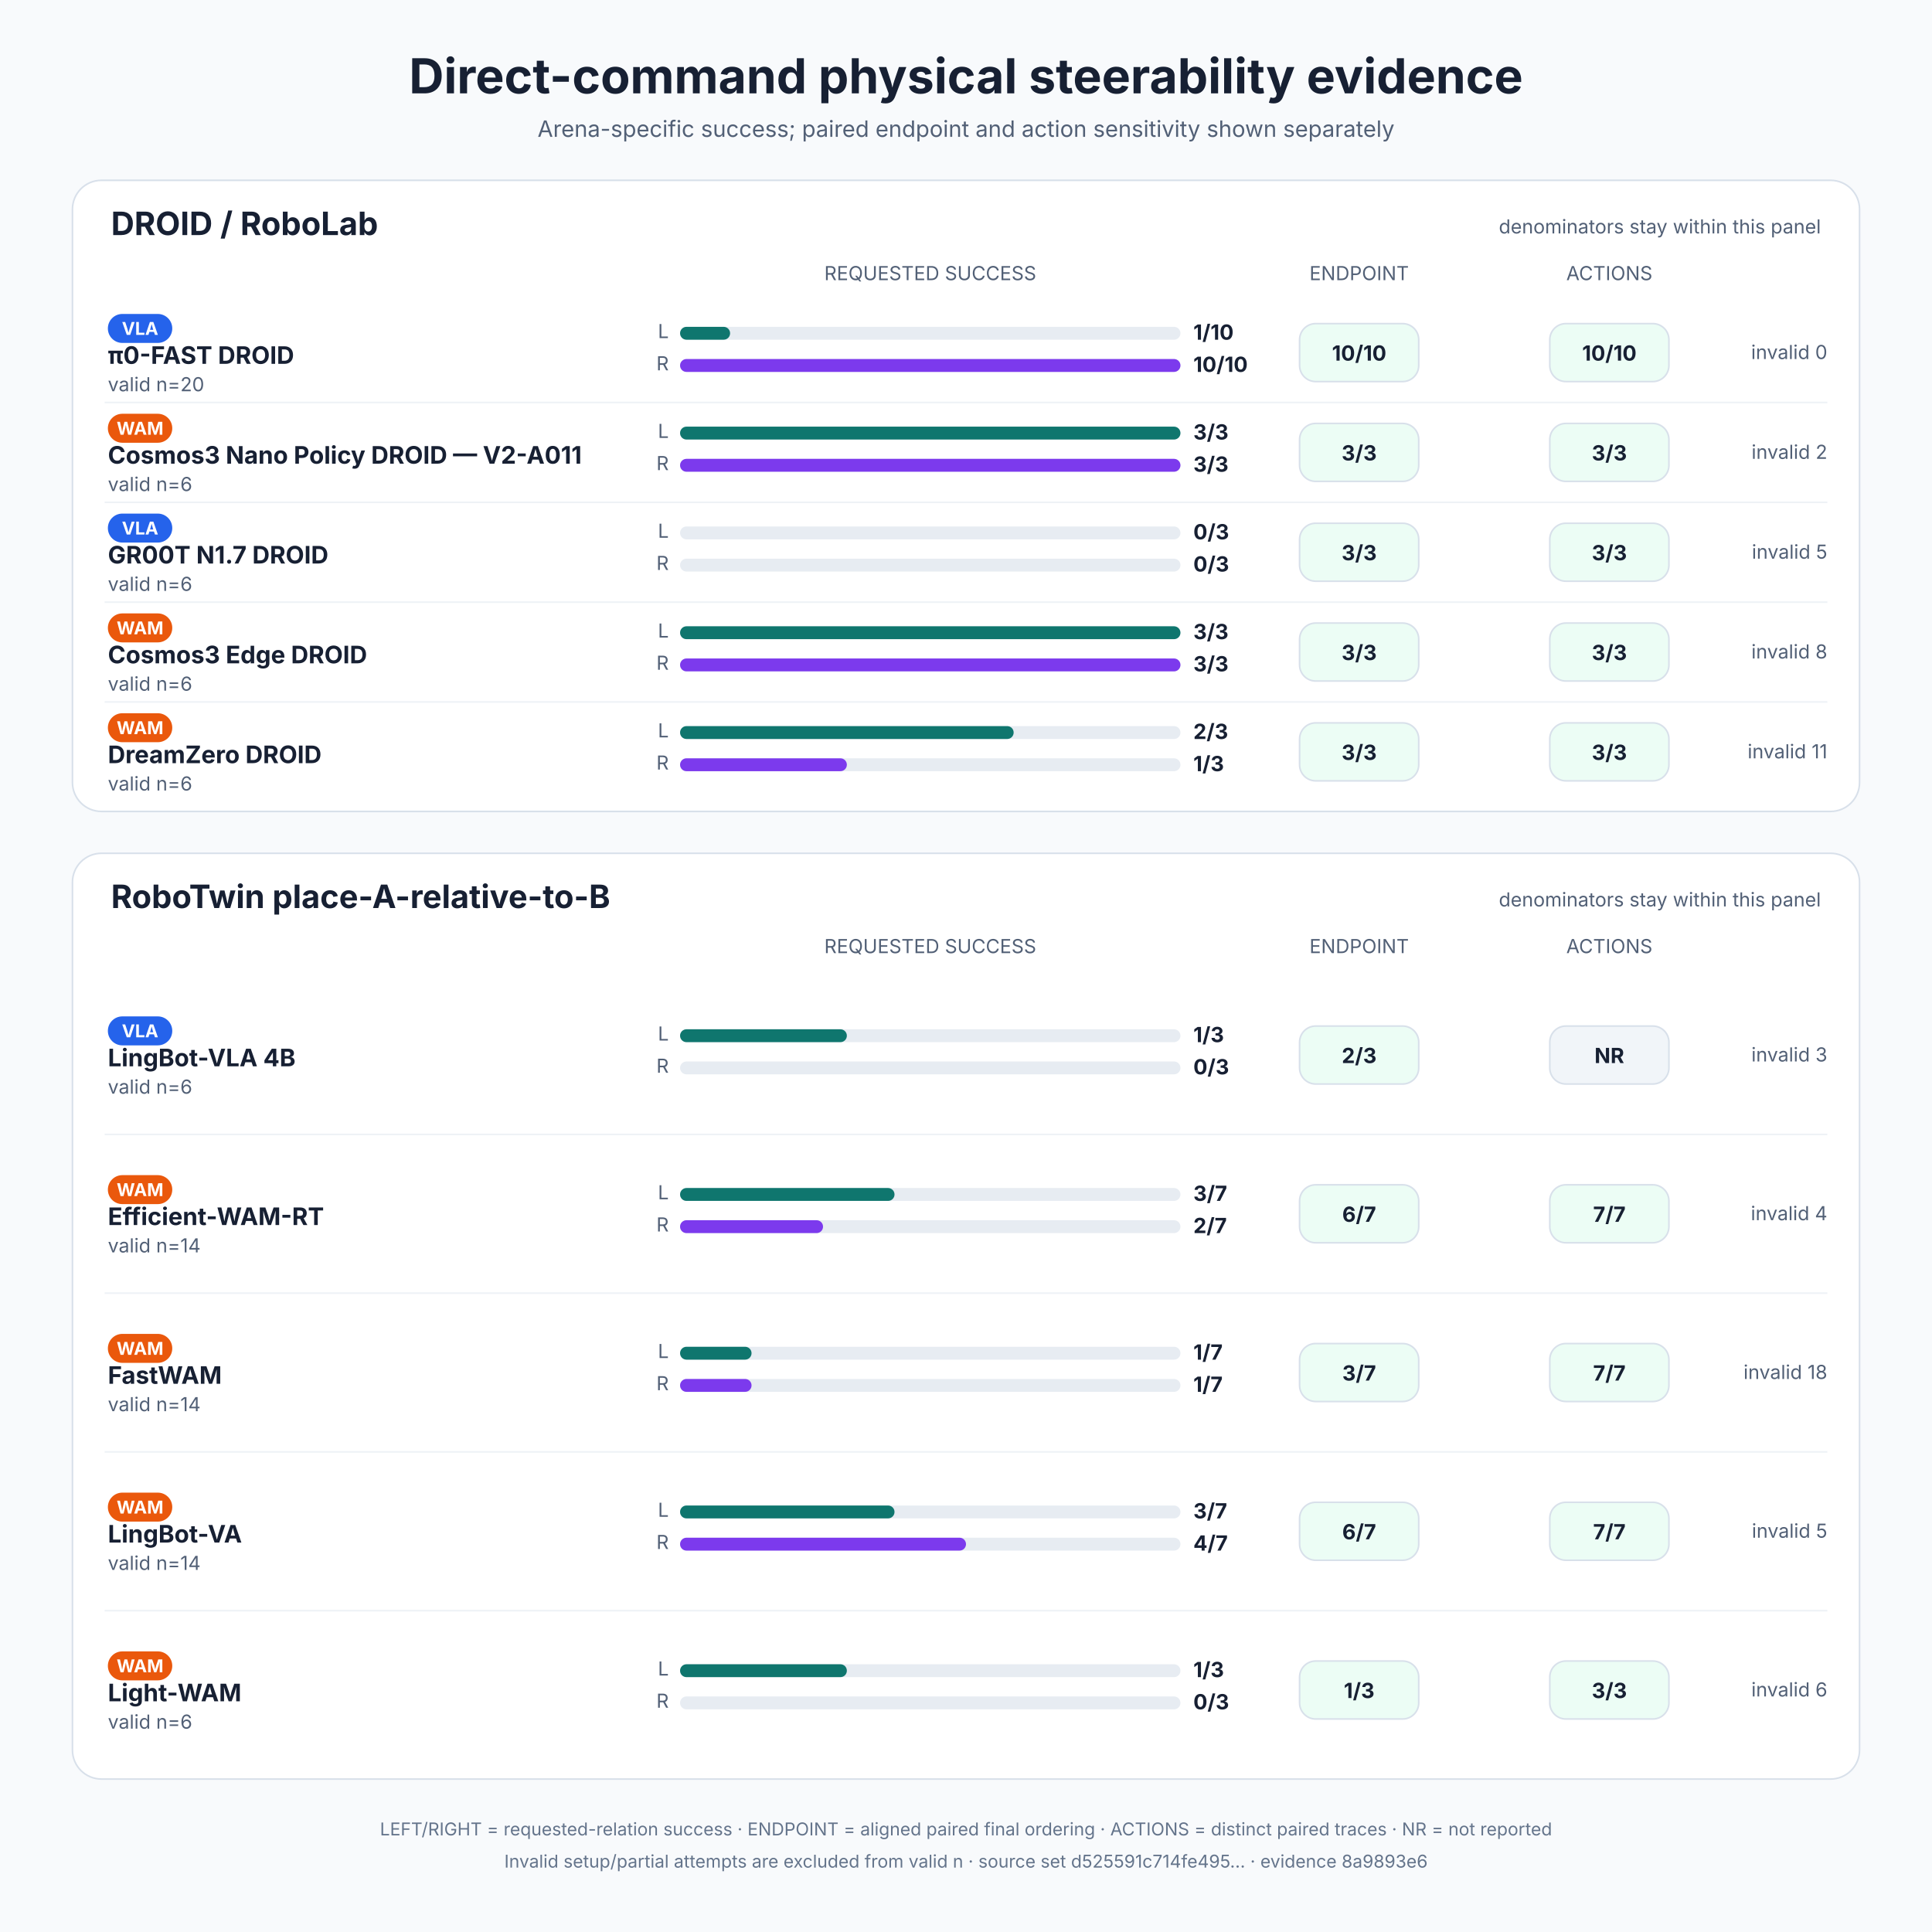
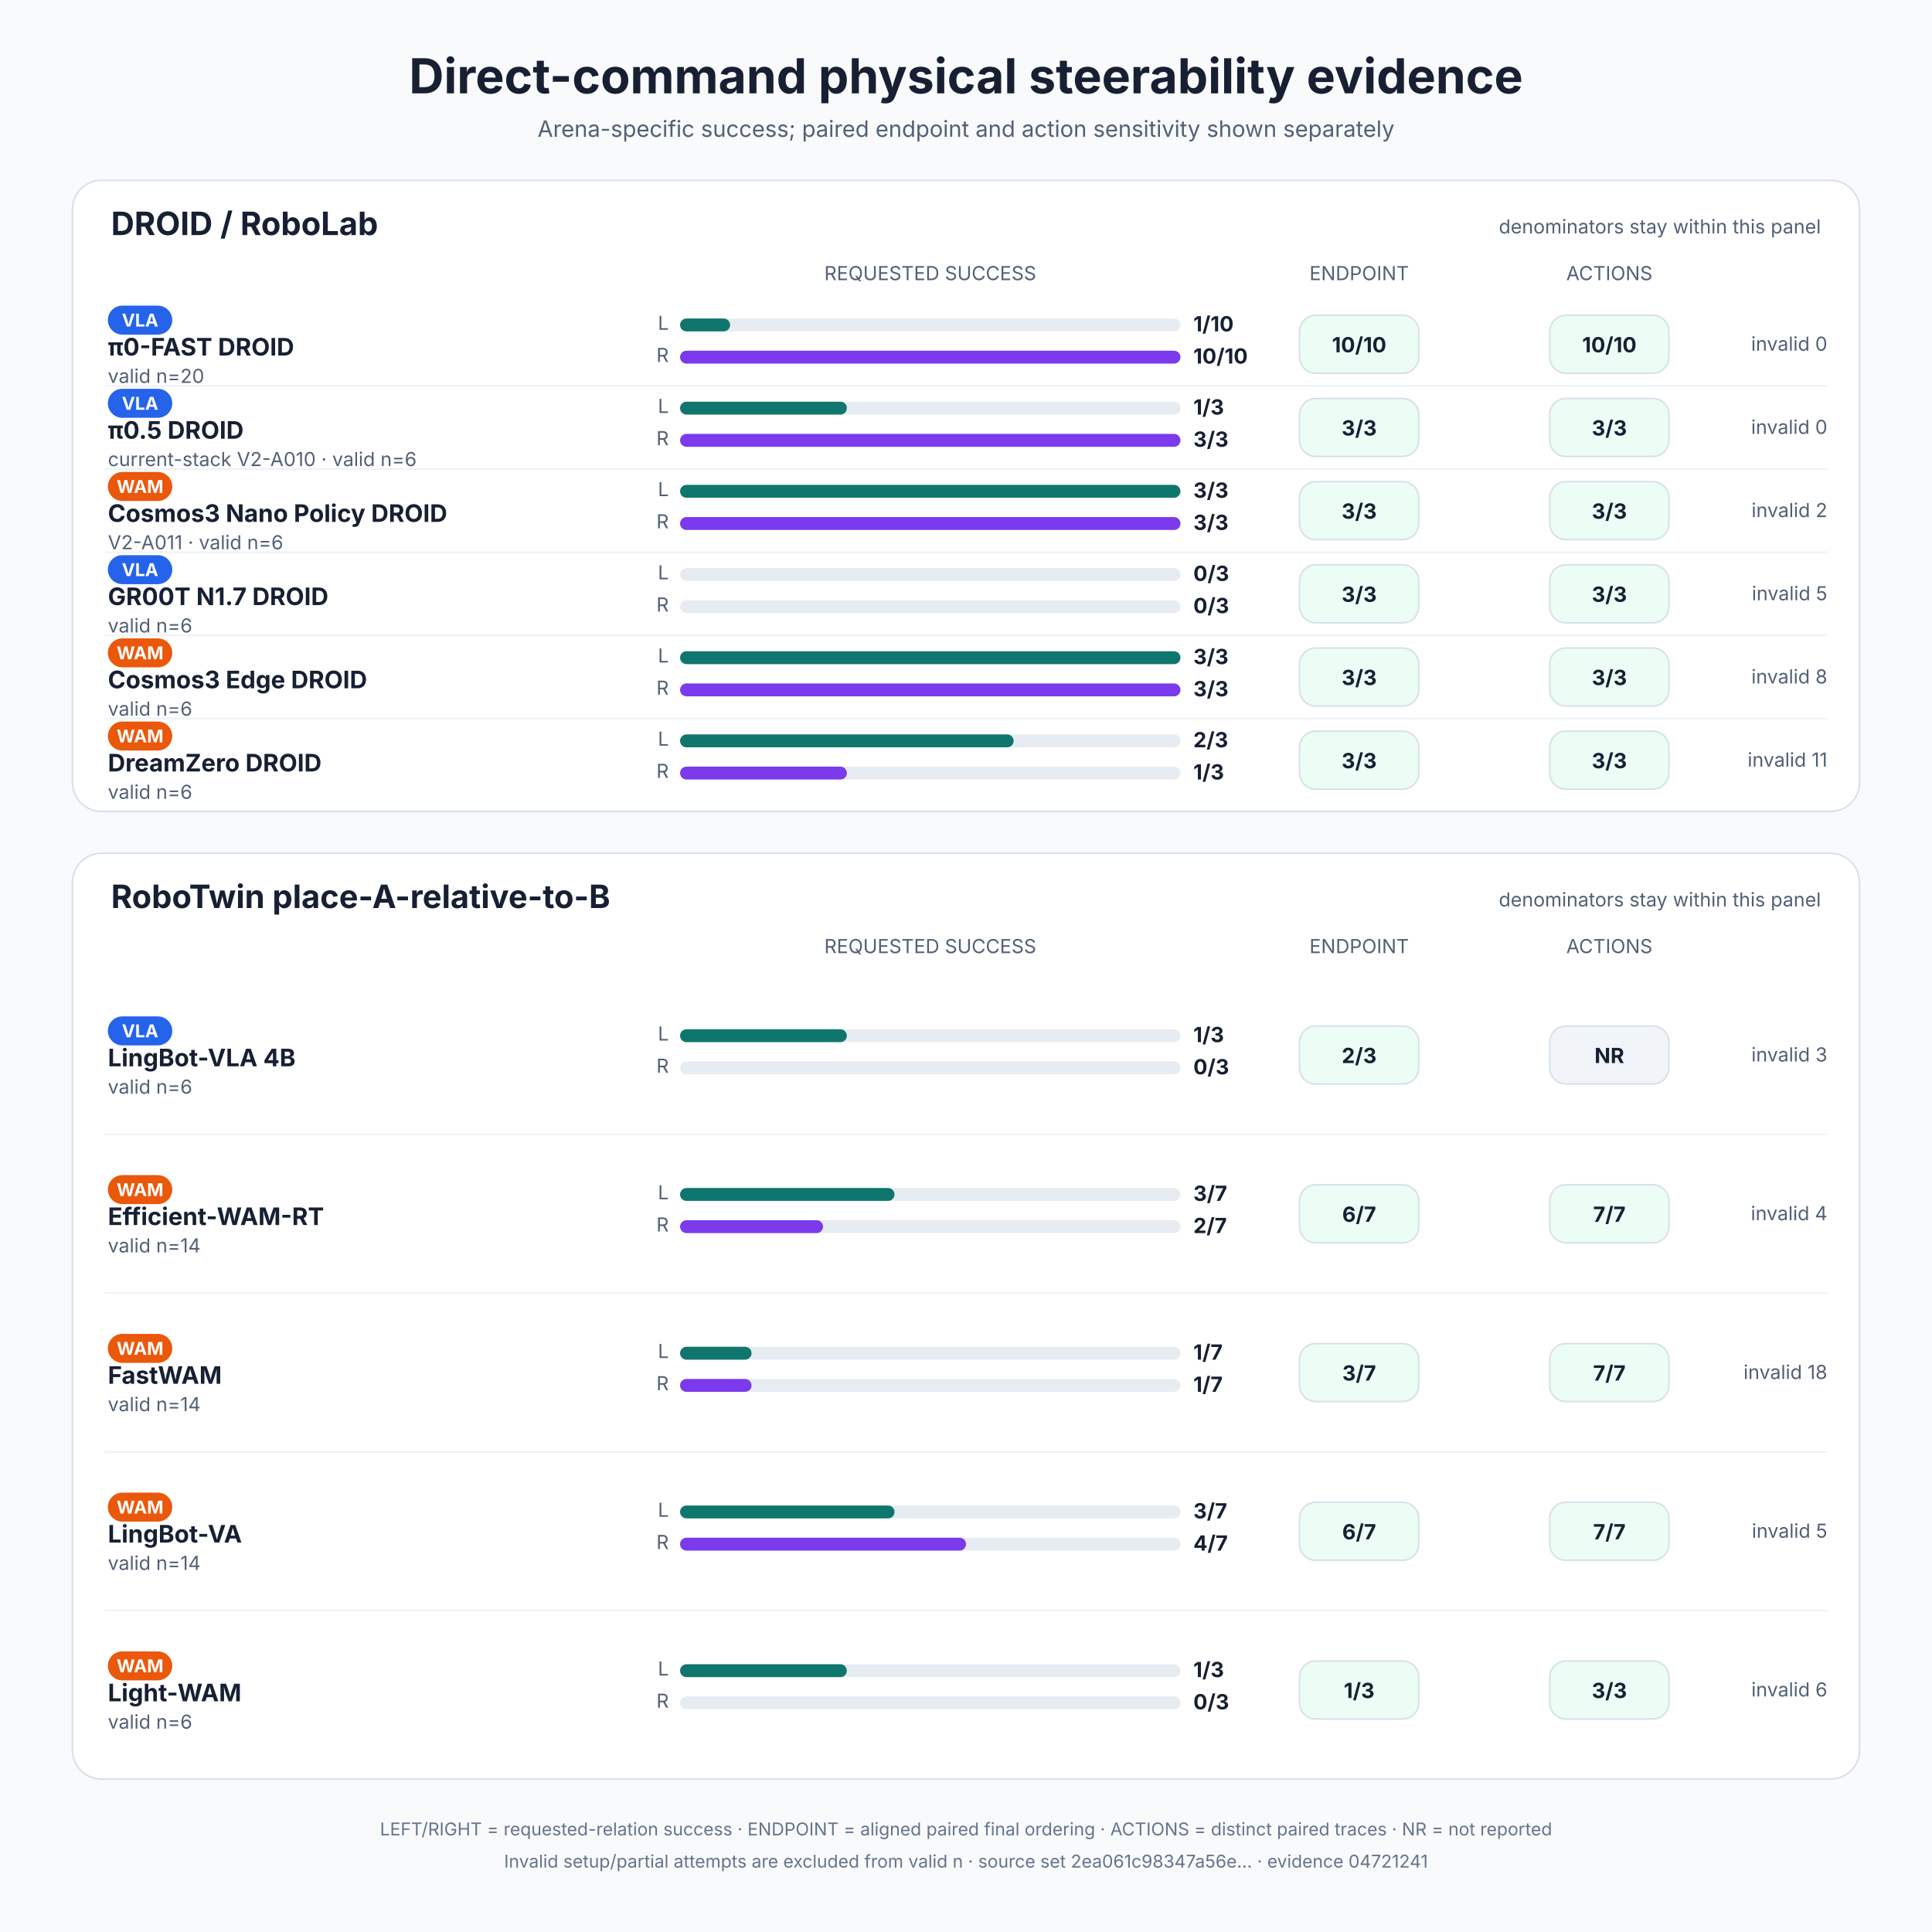
<svg xmlns="http://www.w3.org/2000/svg" width="1200" height="1200" viewBox="0 0 1200 1200">
  <rect width="100%" height="100%" fill="#F8FAFC" />
  <style>text{font-family:Inter,Arial,sans-serif;fill:#172033}.title{font-size:30px;font-weight:700}.subtitle{font-size:14px;fill:#526076}.panel{font-size:20px;font-weight:700}.model{font-size:15px;font-weight:650}.small{font-size:12px;fill:#526076}.metric{font-size:13px;font-weight:650}.badge{font-size:11px;font-weight:700;fill:white}.foot{font-size:11px;fill:#64748B}</style>
  <text class="title" x="600.0" y="58" text-anchor="middle">Direct-command physical steerability evidence</text>
  <text class="subtitle" x="600.0" y="85" text-anchor="middle">Arena-specific success; paired endpoint and action sensitivity shown separately</text>
  <rect x="45" y="112" width="1110" height="392" rx="18" fill="white" stroke="#D8E0EA" />
  <text class="panel" x="69" y="146">DROID / RoboLab</text>
  <text class="small" x="1131" y="145" text-anchor="end">denominators stay within this panel</text>
  <text class="small" x="577.8" y="174" text-anchor="middle">REQUESTED SUCCESS</text>
  <text class="small" x="844.2" y="174" text-anchor="middle">ENDPOINT</text>
  <text class="small" x="999.6" y="174" text-anchor="middle">ACTIONS</text>
-   <rect x="67" y="195.0" width="40" height="18" rx="9" fill="#2563EB" />
-   <text class="badge" x="87" y="208.0" text-anchor="middle">VLA</text>
-   <text class="model" x="67" y="226.0">π0-FAST DROID</text>
-   <text class="small" x="67" y="243.0">valid n=20</text>
-   <rect x="422.4" y="203.0" width="310.8" height="8" rx="4" fill="#E7ECF2" />
-   <rect x="422.4" y="203.0" width="31.08" height="8" rx="4" fill="#0F766E" />
-   <text class="small" x="415.4" y="210.0" text-anchor="end">L</text>
-   <text class="metric" x="741.2" y="211.0">1/10</text>
-   <rect x="422.4" y="223.0" width="310.8" height="8" rx="4" fill="#E7ECF2" />
-   <rect x="422.4" y="223.0" width="310.80" height="8" rx="4" fill="#7C3AED" />
-   <text class="small" x="415.4" y="230.0" text-anchor="end">R</text>
-   <text class="metric" x="741.2" y="231.0">10/10</text>
-   <rect x="807.2" y="201.0" width="74" height="36" rx="10" fill="#ECFDF5" stroke="#D8E0EA" />
-   <text class="metric" x="844.2" y="224.0" text-anchor="middle">10/10</text>
-   <rect x="962.6" y="201.0" width="74" height="36" rx="10" fill="#ECFDF5" stroke="#D8E0EA" />
-   <text class="metric" x="999.6" y="224.0" text-anchor="middle">10/10</text>
-   <text class="small" x="1135" y="223.0" text-anchor="end">invalid 0</text>
-   <line x1="65" x2="1135" y1="250.0" y2="250.0" stroke="#EEF2F6" />
-   <rect x="67" y="257.0" width="40" height="18" rx="9" fill="#EA580C" />
-   <text class="badge" x="87" y="270.0" text-anchor="middle">WAM</text>
-   <text class="model" x="67" y="288.0">Cosmos3 Nano Policy DROID — V2-A011</text>
-   <text class="small" x="67" y="305.0">valid n=6</text>
-   <rect x="422.4" y="265.0" width="310.8" height="8" rx="4" fill="#E7ECF2" />
-   <rect x="422.4" y="265.0" width="310.80" height="8" rx="4" fill="#0F766E" />
-   <text class="small" x="415.4" y="272.0" text-anchor="end">L</text>
-   <text class="metric" x="741.2" y="273.0">3/3</text>
-   <rect x="422.4" y="285.0" width="310.8" height="8" rx="4" fill="#E7ECF2" />
-   <rect x="422.4" y="285.0" width="310.80" height="8" rx="4" fill="#7C3AED" />
-   <text class="small" x="415.4" y="292.0" text-anchor="end">R</text>
-   <text class="metric" x="741.2" y="293.0">3/3</text>
-   <rect x="807.2" y="263.0" width="74" height="36" rx="10" fill="#ECFDF5" stroke="#D8E0EA" />
-   <text class="metric" x="844.2" y="286.0" text-anchor="middle">3/3</text>
-   <rect x="962.6" y="263.0" width="74" height="36" rx="10" fill="#ECFDF5" stroke="#D8E0EA" />
-   <text class="metric" x="999.6" y="286.0" text-anchor="middle">3/3</text>
-   <text class="small" x="1135" y="285.0" text-anchor="end">invalid 2</text>
-   <line x1="65" x2="1135" y1="312.0" y2="312.0" stroke="#EEF2F6" />
-   <rect x="67" y="319.0" width="40" height="18" rx="9" fill="#2563EB" />
-   <text class="badge" x="87" y="332.0" text-anchor="middle">VLA</text>
-   <text class="model" x="67" y="350.0">GR00T N1.7 DROID</text>
-   <text class="small" x="67" y="367.0">valid n=6</text>
-   <rect x="422.4" y="327.0" width="310.8" height="8" rx="4" fill="#E7ECF2" />
-   <rect x="422.4" y="327.0" width="0.00" height="8" rx="4" fill="#0F766E" />
-   <text class="small" x="415.4" y="334.0" text-anchor="end">L</text>
-   <text class="metric" x="741.2" y="335.0">0/3</text>
-   <rect x="422.4" y="347.0" width="310.8" height="8" rx="4" fill="#E7ECF2" />
-   <rect x="422.4" y="347.0" width="0.00" height="8" rx="4" fill="#7C3AED" />
-   <text class="small" x="415.4" y="354.0" text-anchor="end">R</text>
-   <text class="metric" x="741.2" y="355.0">0/3</text>
-   <rect x="807.2" y="325.0" width="74" height="36" rx="10" fill="#ECFDF5" stroke="#D8E0EA" />
-   <text class="metric" x="844.2" y="348.0" text-anchor="middle">3/3</text>
-   <rect x="962.6" y="325.0" width="74" height="36" rx="10" fill="#ECFDF5" stroke="#D8E0EA" />
-   <text class="metric" x="999.6" y="348.0" text-anchor="middle">3/3</text>
-   <text class="small" x="1135" y="347.0" text-anchor="end">invalid 5</text>
-   <line x1="65" x2="1135" y1="374.0" y2="374.0" stroke="#EEF2F6" />
-   <rect x="67" y="381.0" width="40" height="18" rx="9" fill="#EA580C" />
-   <text class="badge" x="87" y="394.0" text-anchor="middle">WAM</text>
-   <text class="model" x="67" y="412.0">Cosmos3 Edge DROID</text>
-   <text class="small" x="67" y="429.0">valid n=6</text>
-   <rect x="422.4" y="389.0" width="310.8" height="8" rx="4" fill="#E7ECF2" />
-   <rect x="422.4" y="389.0" width="310.80" height="8" rx="4" fill="#0F766E" />
-   <text class="small" x="415.4" y="396.0" text-anchor="end">L</text>
-   <text class="metric" x="741.2" y="397.0">3/3</text>
-   <rect x="422.4" y="409.0" width="310.8" height="8" rx="4" fill="#E7ECF2" />
-   <rect x="422.4" y="409.0" width="310.80" height="8" rx="4" fill="#7C3AED" />
-   <text class="small" x="415.4" y="416.0" text-anchor="end">R</text>
-   <text class="metric" x="741.2" y="417.0">3/3</text>
-   <rect x="807.2" y="387.0" width="74" height="36" rx="10" fill="#ECFDF5" stroke="#D8E0EA" />
-   <text class="metric" x="844.2" y="410.0" text-anchor="middle">3/3</text>
-   <rect x="962.6" y="387.0" width="74" height="36" rx="10" fill="#ECFDF5" stroke="#D8E0EA" />
-   <text class="metric" x="999.6" y="410.0" text-anchor="middle">3/3</text>
-   <text class="small" x="1135" y="409.0" text-anchor="end">invalid 8</text>
-   <line x1="65" x2="1135" y1="436.0" y2="436.0" stroke="#EEF2F6" />
-   <rect x="67" y="443.0" width="40" height="18" rx="9" fill="#EA580C" />
-   <text class="badge" x="87" y="456.0" text-anchor="middle">WAM</text>
-   <text class="model" x="67" y="474.0">DreamZero DROID</text>
-   <text class="small" x="67" y="491.0">valid n=6</text>
-   <rect x="422.4" y="451.0" width="310.8" height="8" rx="4" fill="#E7ECF2" />
-   <rect x="422.4" y="451.0" width="207.20" height="8" rx="4" fill="#0F766E" />
-   <text class="small" x="415.4" y="458.0" text-anchor="end">L</text>
-   <text class="metric" x="741.2" y="459.0">2/3</text>
-   <rect x="422.4" y="471.0" width="310.8" height="8" rx="4" fill="#E7ECF2" />
-   <rect x="422.4" y="471.0" width="103.60" height="8" rx="4" fill="#7C3AED" />
-   <text class="small" x="415.4" y="478.0" text-anchor="end">R</text>
-   <text class="metric" x="741.2" y="479.0">1/3</text>
-   <rect x="807.2" y="449.0" width="74" height="36" rx="10" fill="#ECFDF5" stroke="#D8E0EA" />
-   <text class="metric" x="844.2" y="472.0" text-anchor="middle">3/3</text>
-   <rect x="962.6" y="449.0" width="74" height="36" rx="10" fill="#ECFDF5" stroke="#D8E0EA" />
-   <text class="metric" x="999.6" y="472.0" text-anchor="middle">3/3</text>
-   <text class="small" x="1135" y="471.0" text-anchor="end">invalid 11</text>
+   <rect x="67" y="189.833" width="40" height="18" rx="9" fill="#2563EB" />
+   <text class="badge" x="87" y="202.833" text-anchor="middle">VLA</text>
+   <text class="model" x="67" y="220.833">π0-FAST DROID</text>
+   <text class="small" x="67" y="237.833">valid n=20</text>
+   <rect x="422.4" y="197.833" width="310.8" height="8" rx="4" fill="#E7ECF2" />
+   <rect x="422.4" y="197.833" width="31.08" height="8" rx="4" fill="#0F766E" />
+   <text class="small" x="415.4" y="204.833" text-anchor="end">L</text>
+   <text class="metric" x="741.2" y="205.833">1/10</text>
+   <rect x="422.4" y="217.833" width="310.8" height="8" rx="4" fill="#E7ECF2" />
+   <rect x="422.4" y="217.833" width="310.80" height="8" rx="4" fill="#7C3AED" />
+   <text class="small" x="415.4" y="224.833" text-anchor="end">R</text>
+   <text class="metric" x="741.2" y="225.833">10/10</text>
+   <rect x="807.2" y="195.833" width="74" height="36" rx="10" fill="#ECFDF5" stroke="#D8E0EA" />
+   <text class="metric" x="844.2" y="218.833" text-anchor="middle">10/10</text>
+   <rect x="962.6" y="195.833" width="74" height="36" rx="10" fill="#ECFDF5" stroke="#D8E0EA" />
+   <text class="metric" x="999.6" y="218.833" text-anchor="middle">10/10</text>
+   <text class="small" x="1135" y="217.833" text-anchor="end">invalid 0</text>
+   <line x1="65" x2="1135" y1="239.667" y2="239.667" stroke="#EEF2F6" />
+   <rect x="67" y="241.5" width="40" height="18" rx="9" fill="#2563EB" />
+   <text class="badge" x="87" y="254.5" text-anchor="middle">VLA</text>
+   <text class="model" x="67" y="272.5">π0.5 DROID</text>
+   <text class="small" x="67" y="289.5">current-stack V2-A010 · valid n=6</text>
+   <rect x="422.4" y="249.5" width="310.8" height="8" rx="4" fill="#E7ECF2" />
+   <rect x="422.4" y="249.5" width="103.60" height="8" rx="4" fill="#0F766E" />
+   <text class="small" x="415.4" y="256.5" text-anchor="end">L</text>
+   <text class="metric" x="741.2" y="257.5">1/3</text>
+   <rect x="422.4" y="269.5" width="310.8" height="8" rx="4" fill="#E7ECF2" />
+   <rect x="422.4" y="269.5" width="310.80" height="8" rx="4" fill="#7C3AED" />
+   <text class="small" x="415.4" y="276.5" text-anchor="end">R</text>
+   <text class="metric" x="741.2" y="277.5">3/3</text>
+   <rect x="807.2" y="247.5" width="74" height="36" rx="10" fill="#ECFDF5" stroke="#D8E0EA" />
+   <text class="metric" x="844.2" y="270.5" text-anchor="middle">3/3</text>
+   <rect x="962.6" y="247.5" width="74" height="36" rx="10" fill="#ECFDF5" stroke="#D8E0EA" />
+   <text class="metric" x="999.6" y="270.5" text-anchor="middle">3/3</text>
+   <text class="small" x="1135" y="269.5" text-anchor="end">invalid 0</text>
+   <line x1="65" x2="1135" y1="291.333" y2="291.333" stroke="#EEF2F6" />
+   <rect x="67" y="293.167" width="40" height="18" rx="9" fill="#EA580C" />
+   <text class="badge" x="87" y="306.167" text-anchor="middle">WAM</text>
+   <text class="model" x="67" y="324.167">Cosmos3 Nano Policy DROID</text>
+   <text class="small" x="67" y="341.167">V2-A011 · valid n=6</text>
+   <rect x="422.4" y="301.167" width="310.8" height="8" rx="4" fill="#E7ECF2" />
+   <rect x="422.4" y="301.167" width="310.80" height="8" rx="4" fill="#0F766E" />
+   <text class="small" x="415.4" y="308.167" text-anchor="end">L</text>
+   <text class="metric" x="741.2" y="309.167">3/3</text>
+   <rect x="422.4" y="321.167" width="310.8" height="8" rx="4" fill="#E7ECF2" />
+   <rect x="422.4" y="321.167" width="310.80" height="8" rx="4" fill="#7C3AED" />
+   <text class="small" x="415.4" y="328.167" text-anchor="end">R</text>
+   <text class="metric" x="741.2" y="329.167">3/3</text>
+   <rect x="807.2" y="299.167" width="74" height="36" rx="10" fill="#ECFDF5" stroke="#D8E0EA" />
+   <text class="metric" x="844.2" y="322.167" text-anchor="middle">3/3</text>
+   <rect x="962.6" y="299.167" width="74" height="36" rx="10" fill="#ECFDF5" stroke="#D8E0EA" />
+   <text class="metric" x="999.6" y="322.167" text-anchor="middle">3/3</text>
+   <text class="small" x="1135" y="321.167" text-anchor="end">invalid 2</text>
+   <line x1="65" x2="1135" y1="343.0" y2="343.0" stroke="#EEF2F6" />
+   <rect x="67" y="344.833" width="40" height="18" rx="9" fill="#2563EB" />
+   <text class="badge" x="87" y="357.833" text-anchor="middle">VLA</text>
+   <text class="model" x="67" y="375.833">GR00T N1.7 DROID</text>
+   <text class="small" x="67" y="392.833">valid n=6</text>
+   <rect x="422.4" y="352.833" width="310.8" height="8" rx="4" fill="#E7ECF2" />
+   <rect x="422.4" y="352.833" width="0.00" height="8" rx="4" fill="#0F766E" />
+   <text class="small" x="415.4" y="359.833" text-anchor="end">L</text>
+   <text class="metric" x="741.2" y="360.833">0/3</text>
+   <rect x="422.4" y="372.833" width="310.8" height="8" rx="4" fill="#E7ECF2" />
+   <rect x="422.4" y="372.833" width="0.00" height="8" rx="4" fill="#7C3AED" />
+   <text class="small" x="415.4" y="379.833" text-anchor="end">R</text>
+   <text class="metric" x="741.2" y="380.833">0/3</text>
+   <rect x="807.2" y="350.833" width="74" height="36" rx="10" fill="#ECFDF5" stroke="#D8E0EA" />
+   <text class="metric" x="844.2" y="373.833" text-anchor="middle">3/3</text>
+   <rect x="962.6" y="350.833" width="74" height="36" rx="10" fill="#ECFDF5" stroke="#D8E0EA" />
+   <text class="metric" x="999.6" y="373.833" text-anchor="middle">3/3</text>
+   <text class="small" x="1135" y="372.833" text-anchor="end">invalid 5</text>
+   <line x1="65" x2="1135" y1="394.667" y2="394.667" stroke="#EEF2F6" />
+   <rect x="67" y="396.5" width="40" height="18" rx="9" fill="#EA580C" />
+   <text class="badge" x="87" y="409.5" text-anchor="middle">WAM</text>
+   <text class="model" x="67" y="427.5">Cosmos3 Edge DROID</text>
+   <text class="small" x="67" y="444.5">valid n=6</text>
+   <rect x="422.4" y="404.5" width="310.8" height="8" rx="4" fill="#E7ECF2" />
+   <rect x="422.4" y="404.5" width="310.80" height="8" rx="4" fill="#0F766E" />
+   <text class="small" x="415.4" y="411.5" text-anchor="end">L</text>
+   <text class="metric" x="741.2" y="412.5">3/3</text>
+   <rect x="422.4" y="424.5" width="310.8" height="8" rx="4" fill="#E7ECF2" />
+   <rect x="422.4" y="424.5" width="310.80" height="8" rx="4" fill="#7C3AED" />
+   <text class="small" x="415.4" y="431.5" text-anchor="end">R</text>
+   <text class="metric" x="741.2" y="432.5">3/3</text>
+   <rect x="807.2" y="402.5" width="74" height="36" rx="10" fill="#ECFDF5" stroke="#D8E0EA" />
+   <text class="metric" x="844.2" y="425.5" text-anchor="middle">3/3</text>
+   <rect x="962.6" y="402.5" width="74" height="36" rx="10" fill="#ECFDF5" stroke="#D8E0EA" />
+   <text class="metric" x="999.6" y="425.5" text-anchor="middle">3/3</text>
+   <text class="small" x="1135" y="424.5" text-anchor="end">invalid 8</text>
+   <line x1="65" x2="1135" y1="446.333" y2="446.333" stroke="#EEF2F6" />
+   <rect x="67" y="448.167" width="40" height="18" rx="9" fill="#EA580C" />
+   <text class="badge" x="87" y="461.167" text-anchor="middle">WAM</text>
+   <text class="model" x="67" y="479.167">DreamZero DROID</text>
+   <text class="small" x="67" y="496.167">valid n=6</text>
+   <rect x="422.4" y="456.167" width="310.8" height="8" rx="4" fill="#E7ECF2" />
+   <rect x="422.4" y="456.167" width="207.20" height="8" rx="4" fill="#0F766E" />
+   <text class="small" x="415.4" y="463.167" text-anchor="end">L</text>
+   <text class="metric" x="741.2" y="464.167">2/3</text>
+   <rect x="422.4" y="476.167" width="310.8" height="8" rx="4" fill="#E7ECF2" />
+   <rect x="422.4" y="476.167" width="103.60" height="8" rx="4" fill="#7C3AED" />
+   <text class="small" x="415.4" y="483.167" text-anchor="end">R</text>
+   <text class="metric" x="741.2" y="484.167">1/3</text>
+   <rect x="807.2" y="454.167" width="74" height="36" rx="10" fill="#ECFDF5" stroke="#D8E0EA" />
+   <text class="metric" x="844.2" y="477.167" text-anchor="middle">3/3</text>
+   <rect x="962.6" y="454.167" width="74" height="36" rx="10" fill="#ECFDF5" stroke="#D8E0EA" />
+   <text class="metric" x="999.6" y="477.167" text-anchor="middle">3/3</text>
+   <text class="small" x="1135" y="476.167" text-anchor="end">invalid 11</text>
  <rect x="45" y="530" width="1110" height="575" rx="18" fill="white" stroke="#D8E0EA" />
  <text class="panel" x="69" y="564">RoboTwin place-A-relative-to-B</text>
  <text class="small" x="1131" y="563" text-anchor="end">denominators stay within this panel</text>
  <text class="small" x="577.8" y="592" text-anchor="middle">REQUESTED SUCCESS</text>
  <text class="small" x="844.2" y="592" text-anchor="middle">ENDPOINT</text>
  <text class="small" x="999.6" y="592" text-anchor="middle">ACTIONS</text>
  <rect x="67" y="631.3" width="40" height="18" rx="9" fill="#2563EB" />
  <text class="badge" x="87" y="644.3" text-anchor="middle">VLA</text>
  <text class="model" x="67" y="662.3">LingBot-VLA 4B</text>
  <text class="small" x="67" y="679.3">valid n=6</text>
  <rect x="422.4" y="639.3" width="310.8" height="8" rx="4" fill="#E7ECF2" />
  <rect x="422.4" y="639.3" width="103.60" height="8" rx="4" fill="#0F766E" />
  <text class="small" x="415.4" y="646.3" text-anchor="end">L</text>
  <text class="metric" x="741.2" y="647.3">1/3</text>
  <rect x="422.4" y="659.3" width="310.8" height="8" rx="4" fill="#E7ECF2" />
  <rect x="422.4" y="659.3" width="0.00" height="8" rx="4" fill="#7C3AED" />
  <text class="small" x="415.4" y="666.3" text-anchor="end">R</text>
  <text class="metric" x="741.2" y="667.3">0/3</text>
  <rect x="807.2" y="637.3" width="74" height="36" rx="10" fill="#ECFDF5" stroke="#D8E0EA" />
  <text class="metric" x="844.2" y="660.3" text-anchor="middle">2/3</text>
  <rect x="962.6" y="637.3" width="74" height="36" rx="10" fill="#F1F5F9" stroke="#D8E0EA" />
  <text class="metric" x="999.6" y="660.3" text-anchor="middle">NR</text>
  <text class="small" x="1135" y="659.3" text-anchor="end">invalid 3</text>
  <line x1="65" x2="1135" y1="704.6" y2="704.6" stroke="#EEF2F6" />
  <rect x="67" y="729.9" width="40" height="18" rx="9" fill="#EA580C" />
  <text class="badge" x="87" y="742.9" text-anchor="middle">WAM</text>
  <text class="model" x="67" y="760.9">Efficient-WAM-RT</text>
  <text class="small" x="67" y="777.9">valid n=14</text>
  <rect x="422.4" y="737.9" width="310.8" height="8" rx="4" fill="#E7ECF2" />
  <rect x="422.4" y="737.9" width="133.20" height="8" rx="4" fill="#0F766E" />
  <text class="small" x="415.4" y="744.9" text-anchor="end">L</text>
  <text class="metric" x="741.2" y="745.9">3/7</text>
  <rect x="422.4" y="757.9" width="310.8" height="8" rx="4" fill="#E7ECF2" />
  <rect x="422.4" y="757.9" width="88.80" height="8" rx="4" fill="#7C3AED" />
  <text class="small" x="415.4" y="764.9" text-anchor="end">R</text>
  <text class="metric" x="741.2" y="765.9">2/7</text>
  <rect x="807.2" y="735.9" width="74" height="36" rx="10" fill="#ECFDF5" stroke="#D8E0EA" />
  <text class="metric" x="844.2" y="758.9" text-anchor="middle">6/7</text>
  <rect x="962.6" y="735.9" width="74" height="36" rx="10" fill="#ECFDF5" stroke="#D8E0EA" />
  <text class="metric" x="999.6" y="758.9" text-anchor="middle">7/7</text>
  <text class="small" x="1135" y="757.9" text-anchor="end">invalid 4</text>
  <line x1="65" x2="1135" y1="803.2" y2="803.2" stroke="#EEF2F6" />
  <rect x="67" y="828.5" width="40" height="18" rx="9" fill="#EA580C" />
  <text class="badge" x="87" y="841.5" text-anchor="middle">WAM</text>
  <text class="model" x="67" y="859.5">FastWAM</text>
  <text class="small" x="67" y="876.5">valid n=14</text>
  <rect x="422.4" y="836.5" width="310.8" height="8" rx="4" fill="#E7ECF2" />
  <rect x="422.4" y="836.5" width="44.40" height="8" rx="4" fill="#0F766E" />
  <text class="small" x="415.4" y="843.5" text-anchor="end">L</text>
  <text class="metric" x="741.2" y="844.5">1/7</text>
  <rect x="422.4" y="856.5" width="310.8" height="8" rx="4" fill="#E7ECF2" />
  <rect x="422.4" y="856.5" width="44.40" height="8" rx="4" fill="#7C3AED" />
  <text class="small" x="415.4" y="863.5" text-anchor="end">R</text>
  <text class="metric" x="741.2" y="864.5">1/7</text>
  <rect x="807.2" y="834.5" width="74" height="36" rx="10" fill="#ECFDF5" stroke="#D8E0EA" />
  <text class="metric" x="844.2" y="857.5" text-anchor="middle">3/7</text>
  <rect x="962.6" y="834.5" width="74" height="36" rx="10" fill="#ECFDF5" stroke="#D8E0EA" />
  <text class="metric" x="999.6" y="857.5" text-anchor="middle">7/7</text>
  <text class="small" x="1135" y="856.5" text-anchor="end">invalid 18</text>
  <line x1="65" x2="1135" y1="901.8" y2="901.8" stroke="#EEF2F6" />
  <rect x="67" y="927.1" width="40" height="18" rx="9" fill="#EA580C" />
  <text class="badge" x="87" y="940.1" text-anchor="middle">WAM</text>
  <text class="model" x="67" y="958.1">LingBot-VA</text>
  <text class="small" x="67" y="975.1">valid n=14</text>
  <rect x="422.4" y="935.1" width="310.8" height="8" rx="4" fill="#E7ECF2" />
  <rect x="422.4" y="935.1" width="133.20" height="8" rx="4" fill="#0F766E" />
  <text class="small" x="415.4" y="942.1" text-anchor="end">L</text>
  <text class="metric" x="741.2" y="943.1">3/7</text>
  <rect x="422.4" y="955.1" width="310.8" height="8" rx="4" fill="#E7ECF2" />
  <rect x="422.4" y="955.1" width="177.60" height="8" rx="4" fill="#7C3AED" />
  <text class="small" x="415.4" y="962.1" text-anchor="end">R</text>
  <text class="metric" x="741.2" y="963.1">4/7</text>
  <rect x="807.2" y="933.1" width="74" height="36" rx="10" fill="#ECFDF5" stroke="#D8E0EA" />
  <text class="metric" x="844.2" y="956.1" text-anchor="middle">6/7</text>
  <rect x="962.6" y="933.1" width="74" height="36" rx="10" fill="#ECFDF5" stroke="#D8E0EA" />
  <text class="metric" x="999.6" y="956.1" text-anchor="middle">7/7</text>
  <text class="small" x="1135" y="955.1" text-anchor="end">invalid 5</text>
  <line x1="65" x2="1135" y1="1000.4" y2="1000.4" stroke="#EEF2F6" />
  <rect x="67" y="1025.7" width="40" height="18" rx="9" fill="#EA580C" />
  <text class="badge" x="87" y="1038.7" text-anchor="middle">WAM</text>
  <text class="model" x="67" y="1056.7">Light-WAM</text>
  <text class="small" x="67" y="1073.7">valid n=6</text>
  <rect x="422.4" y="1033.7" width="310.8" height="8" rx="4" fill="#E7ECF2" />
  <rect x="422.4" y="1033.7" width="103.60" height="8" rx="4" fill="#0F766E" />
  <text class="small" x="415.4" y="1040.7" text-anchor="end">L</text>
  <text class="metric" x="741.2" y="1041.7">1/3</text>
  <rect x="422.4" y="1053.7" width="310.8" height="8" rx="4" fill="#E7ECF2" />
  <rect x="422.4" y="1053.7" width="0.00" height="8" rx="4" fill="#7C3AED" />
  <text class="small" x="415.4" y="1060.7" text-anchor="end">R</text>
  <text class="metric" x="741.2" y="1061.7">0/3</text>
  <rect x="807.2" y="1031.7" width="74" height="36" rx="10" fill="#ECFDF5" stroke="#D8E0EA" />
  <text class="metric" x="844.2" y="1054.7" text-anchor="middle">1/3</text>
  <rect x="962.6" y="1031.7" width="74" height="36" rx="10" fill="#ECFDF5" stroke="#D8E0EA" />
  <text class="metric" x="999.6" y="1054.7" text-anchor="middle">3/3</text>
  <text class="small" x="1135" y="1053.7" text-anchor="end">invalid 6</text>
  <text class="foot" x="600.0" y="1140" text-anchor="middle">LEFT/RIGHT = requested-relation success · ENDPOINT = aligned paired final ordering · ACTIONS = distinct paired traces · NR = not reported</text>
-   <text class="foot" x="600.0" y="1160" text-anchor="middle">Invalid setup/partial attempts are excluded from valid n · source set d525591c714fe495… · evidence 8a9893e6</text>
+   <text class="foot" x="600.0" y="1160" text-anchor="middle">Invalid setup/partial attempts are excluded from valid n · source set 2ea061c98347a56e… · evidence 04721241</text>
</svg>
